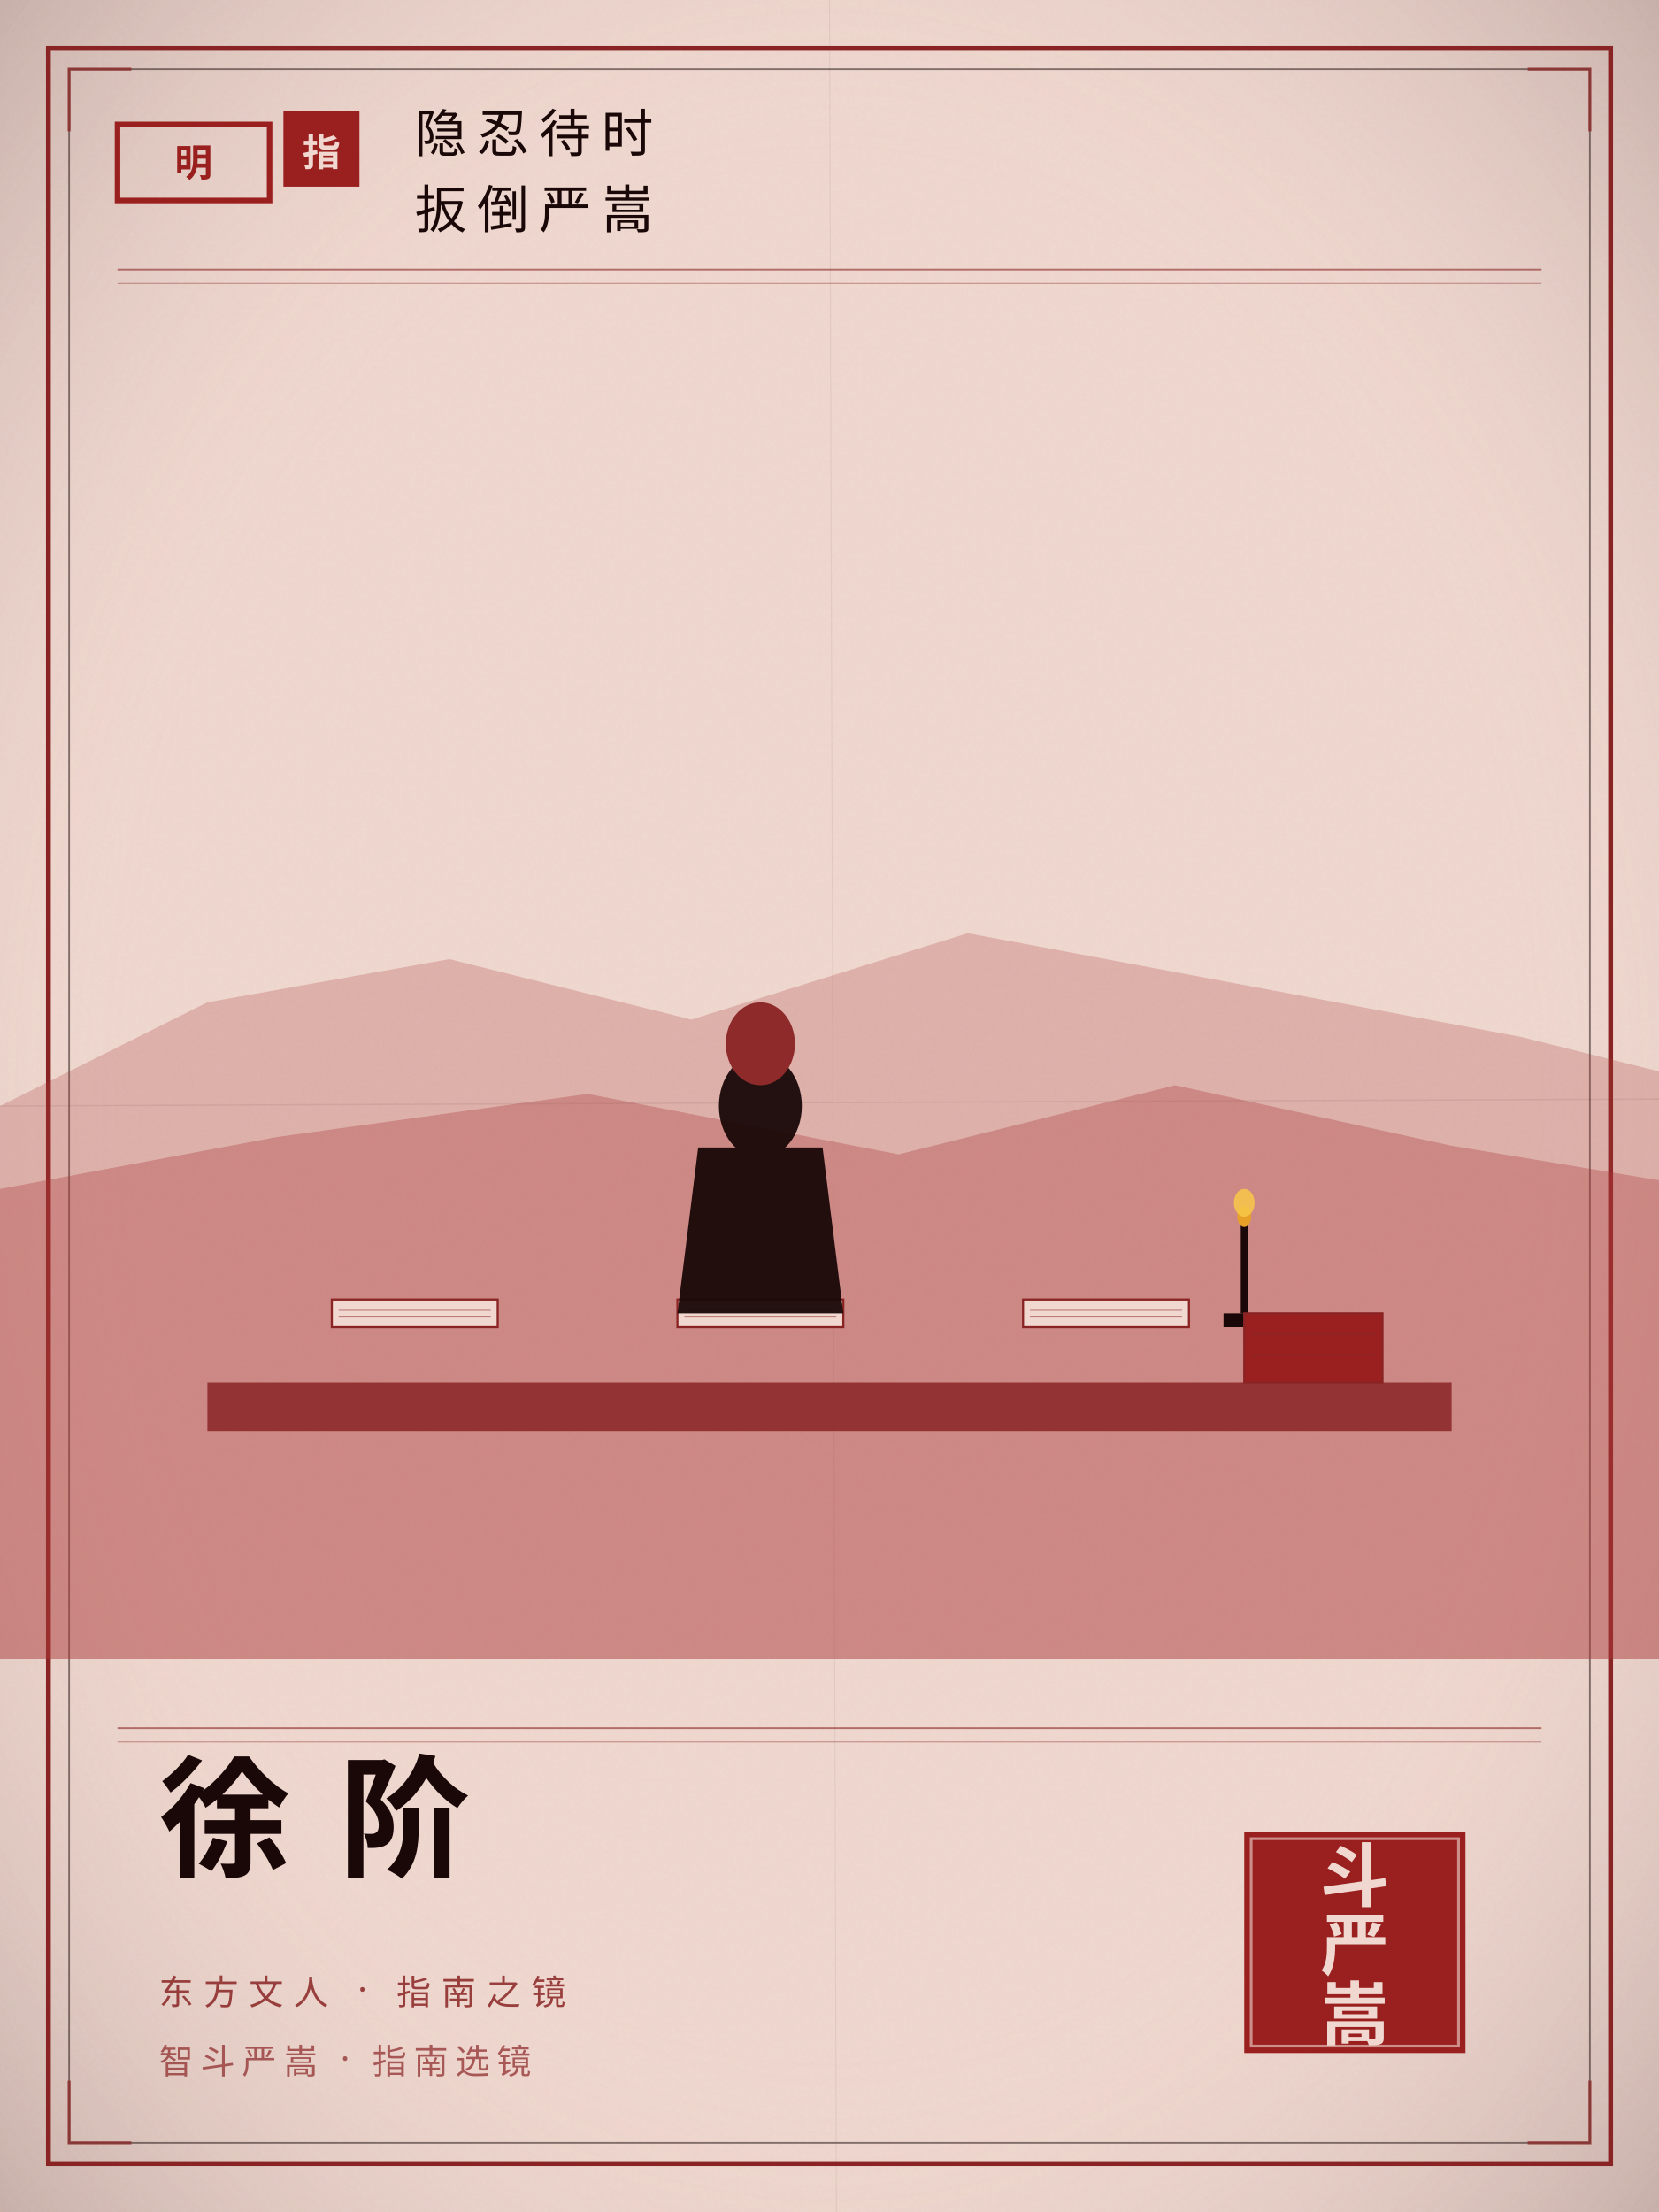
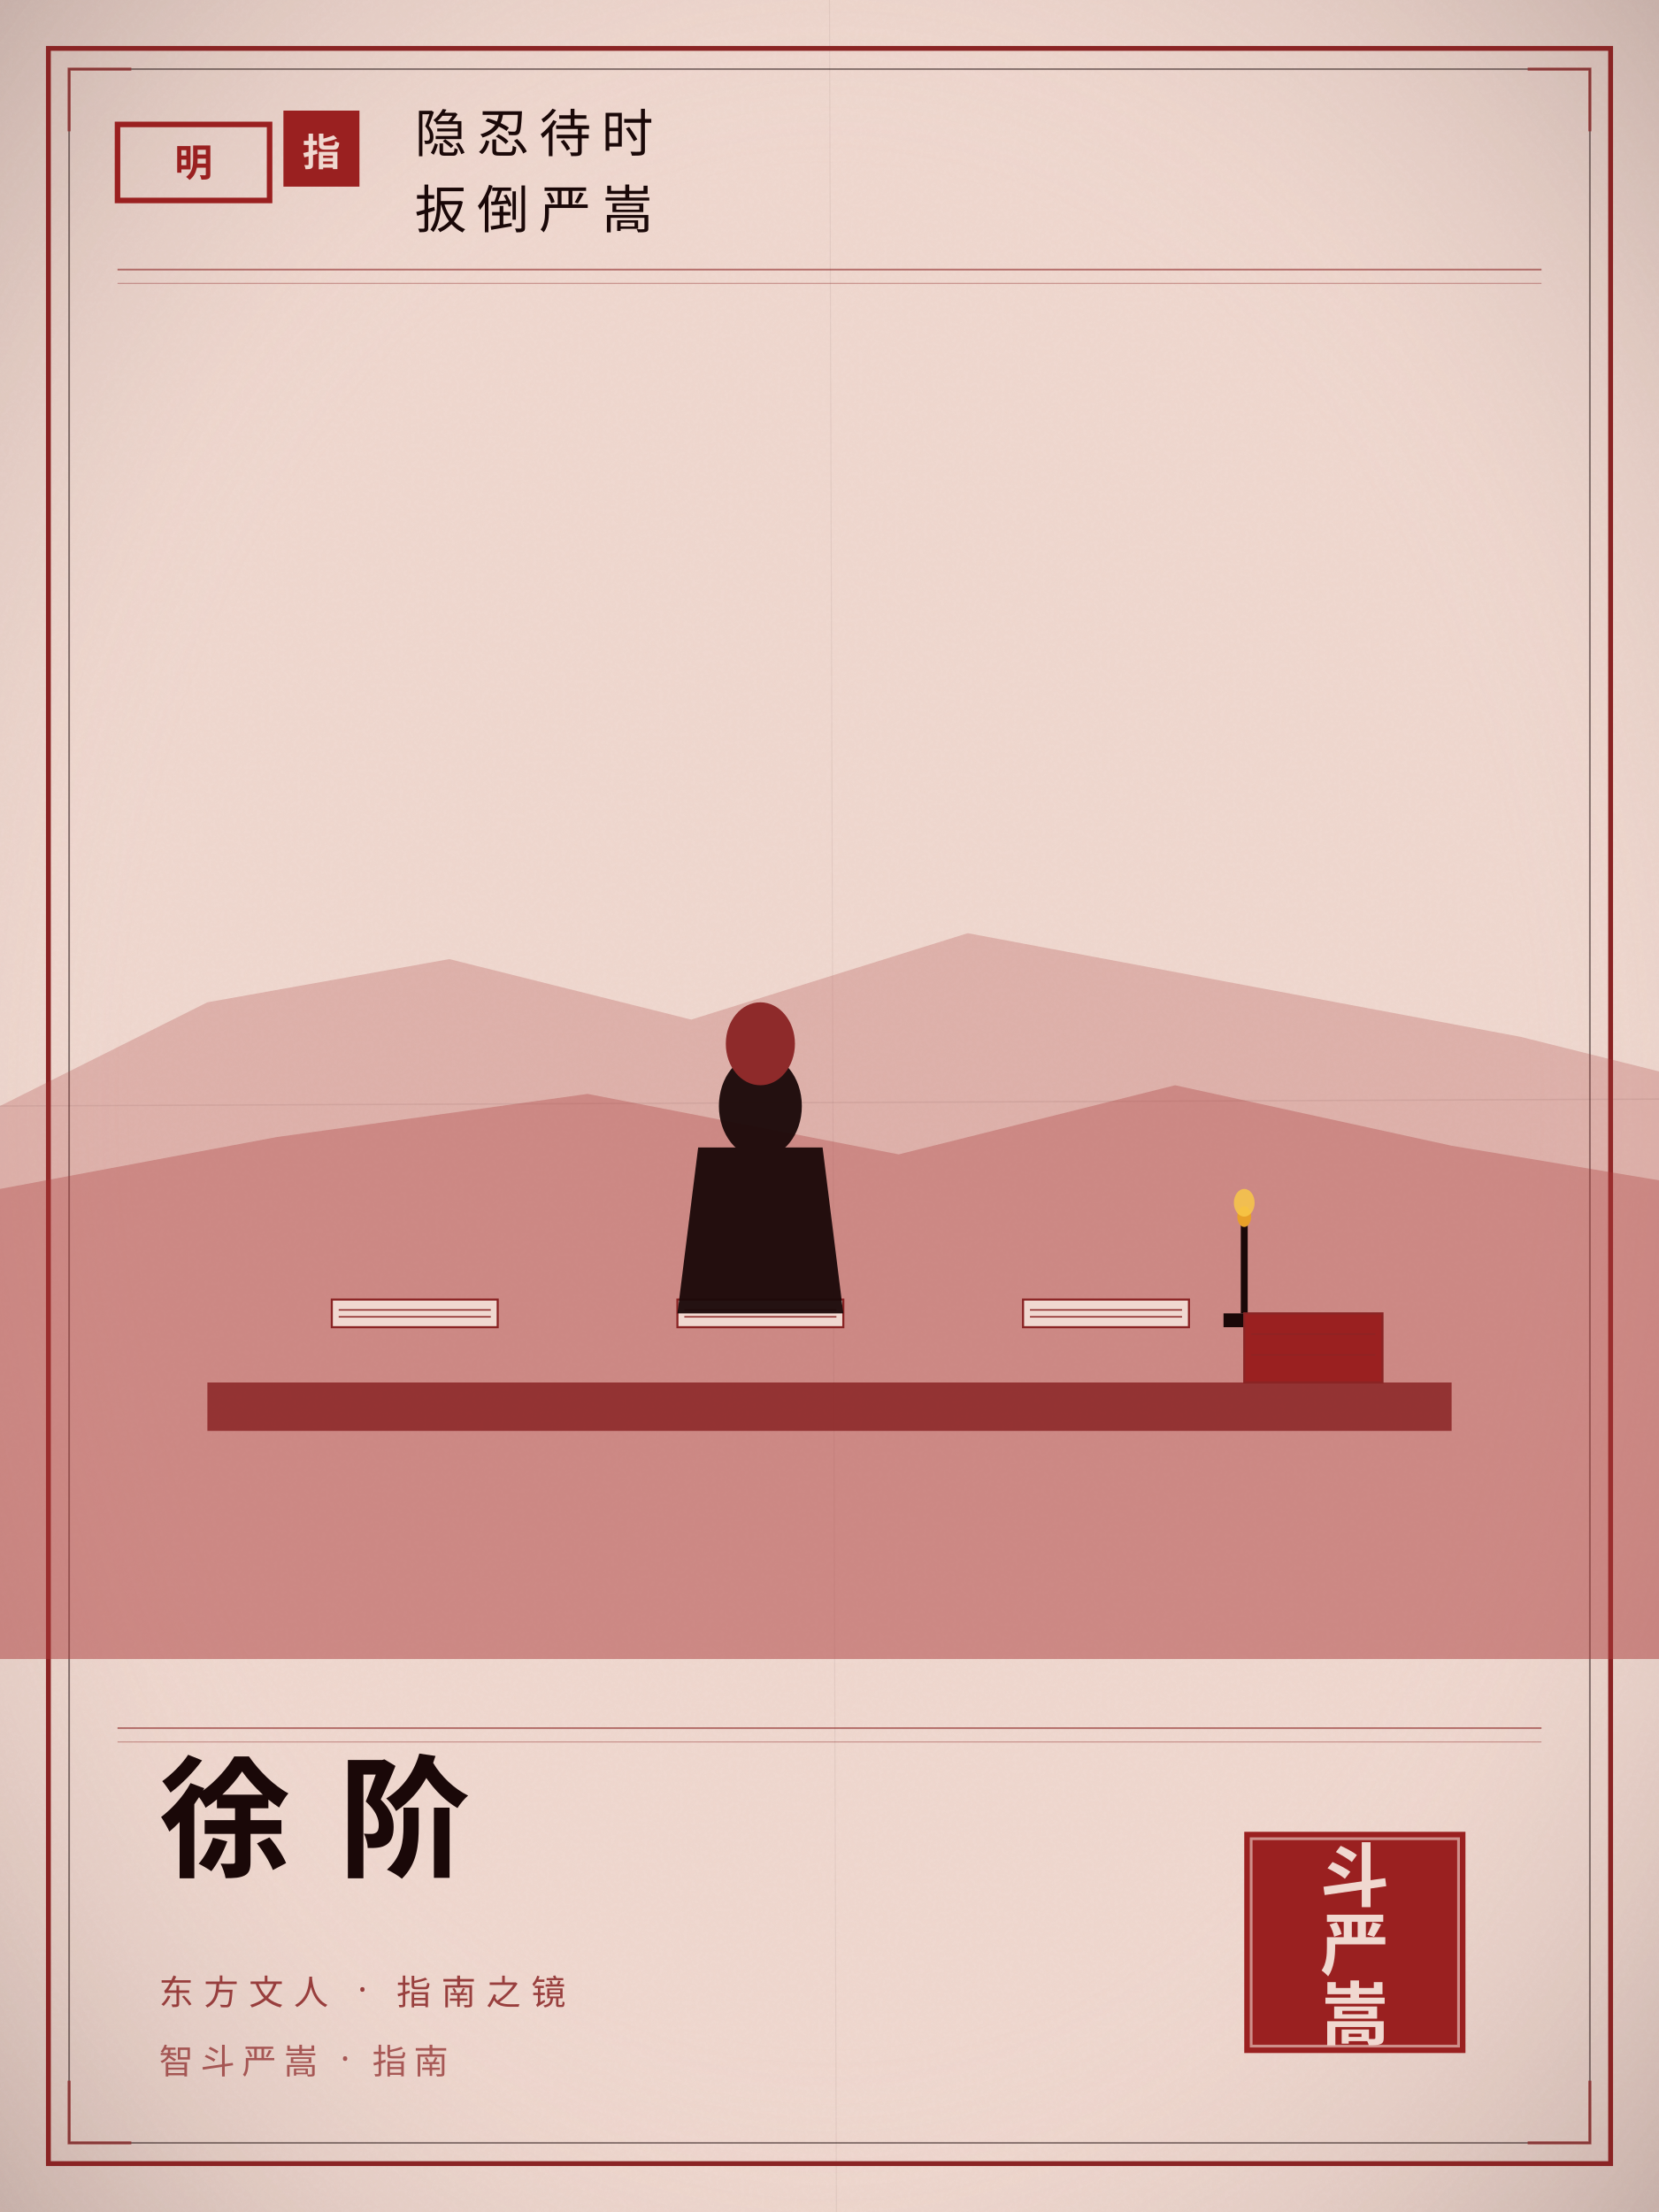
<svg xmlns="http://www.w3.org/2000/svg" viewBox="0 0 480 640" width="480" height="640" preserveAspectRatio="xMidYMid meet">
  <defs>
    <filter id="ink-60" x="-10%" y="-10%" width="120%" height="120%">
      <feTurbulence type="fractalNoise" baseFrequency="0.022" numOctaves="2" seed="60" result="noise" />
      <feDisplacementMap in="SourceGraphic" in2="noise" scale="2.4" />
    </filter>
    <filter id="ink-strong-60" x="-10%" y="-10%" width="120%" height="120%">
      <feTurbulence type="fractalNoise" baseFrequency="0.045" numOctaves="3" seed="67" result="noise" />
      <feDisplacementMap in="SourceGraphic" in2="noise" scale="3.6" />
    </filter>
    <filter id="wash-60" x="-20%" y="-20%" width="140%" height="140%">
      <feTurbulence type="fractalNoise" baseFrequency="0.018" numOctaves="2" seed="63" result="t" />
      <feDisplacementMap in="SourceGraphic" in2="t" scale="6" />
      <feGaussianBlur stdDeviation="0.6" />
    </filter>
    <filter id="haze-60">
      <feGaussianBlur stdDeviation="2.4" />
    </filter>
    <filter id="paper-60" x="0%" y="0%" width="100%" height="100%">
      <feTurbulence type="fractalNoise" baseFrequency="0.85" numOctaves="2" seed="71" result="grain" />
      <feColorMatrix in="grain" type="matrix" values="0 0 0 0 0.45                 0 0 0 0 0.35                 0 0 0 0 0.20                 0 0 0 0.10 0" />
    </filter>
  </defs>
  <rect x="0" y="0" width="480" height="640" fill="#f0d8d0" />
  <rect x="0" y="0" width="480" height="640" fill="#f0d8d0" filter="url(#paper-60)" opacity="0.55" />
  <radialGradient id="vignette-60" cx="50%" cy="50%" r="70%">
    <stop offset="60%" stop-color="#f0d8d0" stop-opacity="0" />
    <stop offset="100%" stop-color="#1a0808" stop-opacity="0.18" />
  </radialGradient>
  <rect x="0" y="0" width="480" height="640" fill="url(#vignette-60)" />
  <path d="M 0 320 L 480 318" stroke="#1a0808" stroke-width="0.4" opacity="0.08" />
  <path d="M 240 0 L 242 640" stroke="#1a0808" stroke-width="0.3" opacity="0.06" />
  <rect x="14" y="14" width="452" height="612" fill="none" stroke="#8a2424" stroke-width="1.4" />
  <rect x="20" y="20" width="440" height="600" fill="none" stroke="#1a0808" stroke-width="0.5" opacity="0.5" />
  <g stroke="#8a2424" stroke-width="0.9" fill="none" opacity="0.7">
    <path d="M 20 38 L 20 20 L 38 20" />
    <path d="M 442 20 L 460 20 L 460 38" />
    <path d="M 460 602 L 460 620 L 442 620" />
    <path d="M 38 620 L 20 620 L 20 602" />
  </g>
  <g>
    <g transform="translate(34 36)">
      <rect x="0" y="0" width="44" height="22" fill="none" stroke="#9a2020" stroke-width="1.6" />
      <text x="22" y="15" text-anchor="middle" font-family="STKaiti, KaiTi, serif" font-size="11" fill="#9a2020" letter-spacing="2" font-weight="600">明</text>
    </g>
    <g transform="translate(82 32)">
      <rect x="0" y="0" width="22" height="22" fill="#9a2020" />
      <text x="11" y="16" text-anchor="middle" font-family="serif" font-size="11" fill="#f0d8d0" font-weight="700">指</text>
    </g>
    <g transform="translate(120 44)">
      <text font-family="STKaiti, KaiTi, serif" font-size="15" fill="#1a0808" letter-spacing="3" font-weight="500">
        <tspan x="0" dy="0">隐忍待时</tspan>
        <tspan x="0" dy="22">扳倒严嵩</tspan>
      </text>
    </g>
    <line x1="34" y1="78" x2="446" y2="78" stroke="#8a2424" stroke-width="0.5" opacity="0.6" />
    <line x1="34" y1="82" x2="446" y2="82" stroke="#8a2424" stroke-width="0.3" opacity="0.4" />
  </g>
  <g>
    <g filter="url(#haze-50)" opacity="0.7">
      <path d="M 0 320 L 60 290 L 130 277.5 L 200 295 L 280 270 L 360 285 L 440 300 L 480 310 L 480 480 L 0 480 Z" fill="#a83838" opacity="0.35" />
      <path d="M 0 344 L 80 329 L 170 316.5 L 260 334 L 340 314 L 420 331.5 L 480 341.5 L 480 480 L 0 480 Z" fill="#a83838" opacity="0.55" />
    </g>
    <g>
      <line x1="360" y1="352" x2="360" y2="380" stroke="#1a0808" stroke-width="2" />
      <ellipse cx="360" cy="352" rx="2" ry="3" fill="#e8a028" />
      <ellipse cx="360" cy="348" rx="3" ry="4" fill="#f8c848" opacity="0.85" />
      <rect x="354" y="380" width="12" height="4" fill="#1a0808" />
    </g>
    <rect x="60" y="400" width="360" height="14" fill="#8a2424" opacity="0.85" />
    <g>
      <rect x="96" y="376" width="48" height="8" fill="#f0d8d0" stroke="#8a2424" stroke-width="0.6" />
      <line x1="98" y1="379" x2="142" y2="379" stroke="#8a2424" stroke-width="0.4" />
      <line x1="98" y1="381" x2="142" y2="381" stroke="#8a2424" stroke-width="0.4" />
    </g>
    <g>
      <rect x="196" y="376" width="48" height="8" fill="#f0d8d0" stroke="#8a2424" stroke-width="0.6" />
      <line x1="198" y1="379" x2="242" y2="379" stroke="#8a2424" stroke-width="0.4" />
      <line x1="198" y1="381" x2="242" y2="381" stroke="#8a2424" stroke-width="0.4" />
    </g>
    <g>
      <rect x="296" y="376" width="48" height="8" fill="#f0d8d0" stroke="#8a2424" stroke-width="0.6" />
      <line x1="298" y1="379" x2="342" y2="379" stroke="#8a2424" stroke-width="0.4" />
      <line x1="298" y1="381" x2="342" y2="381" stroke="#8a2424" stroke-width="0.4" />
    </g>
    <g transform="translate(360 380)" fill="#9a2020" stroke="#8a2424" stroke-width="0.6">
      <rect x="0" y="0" width="40" height="20" />
      <line x1="2" y1="6" x2="38" y2="6" stroke-width="0.3" />
      <line x1="2" y1="12" x2="38" y2="12" stroke-width="0.3" />
    </g>
    <g transform="translate(220 320)" fill="#1a0808" opacity="0.95">
      <ellipse cx="0" cy="0" rx="12" ry="15" />
      <path d="M -18 12 L -24 60 L 24 60 L 18 12 Z" />
      <ellipse cx="0" cy="-18" rx="10" ry="12" fill="#8a2424" />
    </g>
  </g>
  <g>
    <line x1="34" y1="500" x2="446" y2="500" stroke="#8a2424" stroke-width="0.5" opacity="0.6" />
    <line x1="34" y1="504" x2="446" y2="504" stroke="#8a2424" stroke-width="0.3" opacity="0.4" />
    <g transform="translate(46 540)">
      <text font-family="STKaiti, KaiTi, serif" font-size="38" fill="#1a0808" letter-spacing="14" font-weight="700">徐阶</text>
      <text x="0" y="40" font-family="STKaiti, KaiTi, serif" font-size="10" fill="#8a2424" letter-spacing="3" opacity="0.85">东方文人 · 指南之镜</text>
    </g>
    <g transform="translate(360 530)">
      <rect x="0" y="0" width="64" height="64" fill="#9a2020" filter="url(#ink-27)" />
      <rect x="2" y="2" width="60" height="60" fill="none" stroke="#f0d8d0" stroke-width="0.8" opacity="0.6" />
      <text x="32" y="20" text-anchor="middle" font-family="serif" font-size="20" fill="#f0d8d0" font-weight="900">斗</text>
      <text x="32" y="40" text-anchor="middle" font-family="serif" font-size="20" fill="#f0d8d0" font-weight="900">严</text>
      <text x="32" y="60" text-anchor="middle" font-family="serif" font-size="20" fill="#f0d8d0" font-weight="900">嵩</text>
    </g>
  </g>
  <g transform="translate(46 600)">
-     <text font-family="STKaiti, KaiTi, serif" font-size="10" fill="#8a2424" letter-spacing="2" opacity="0.7">智斗严嵩 · 指南选镜</text>
+     <text font-family="STKaiti, KaiTi, serif" font-size="10" fill="#8a2424" letter-spacing="2" opacity="0.7">智斗严嵩 · 指南</text>
  </g>
</svg>
